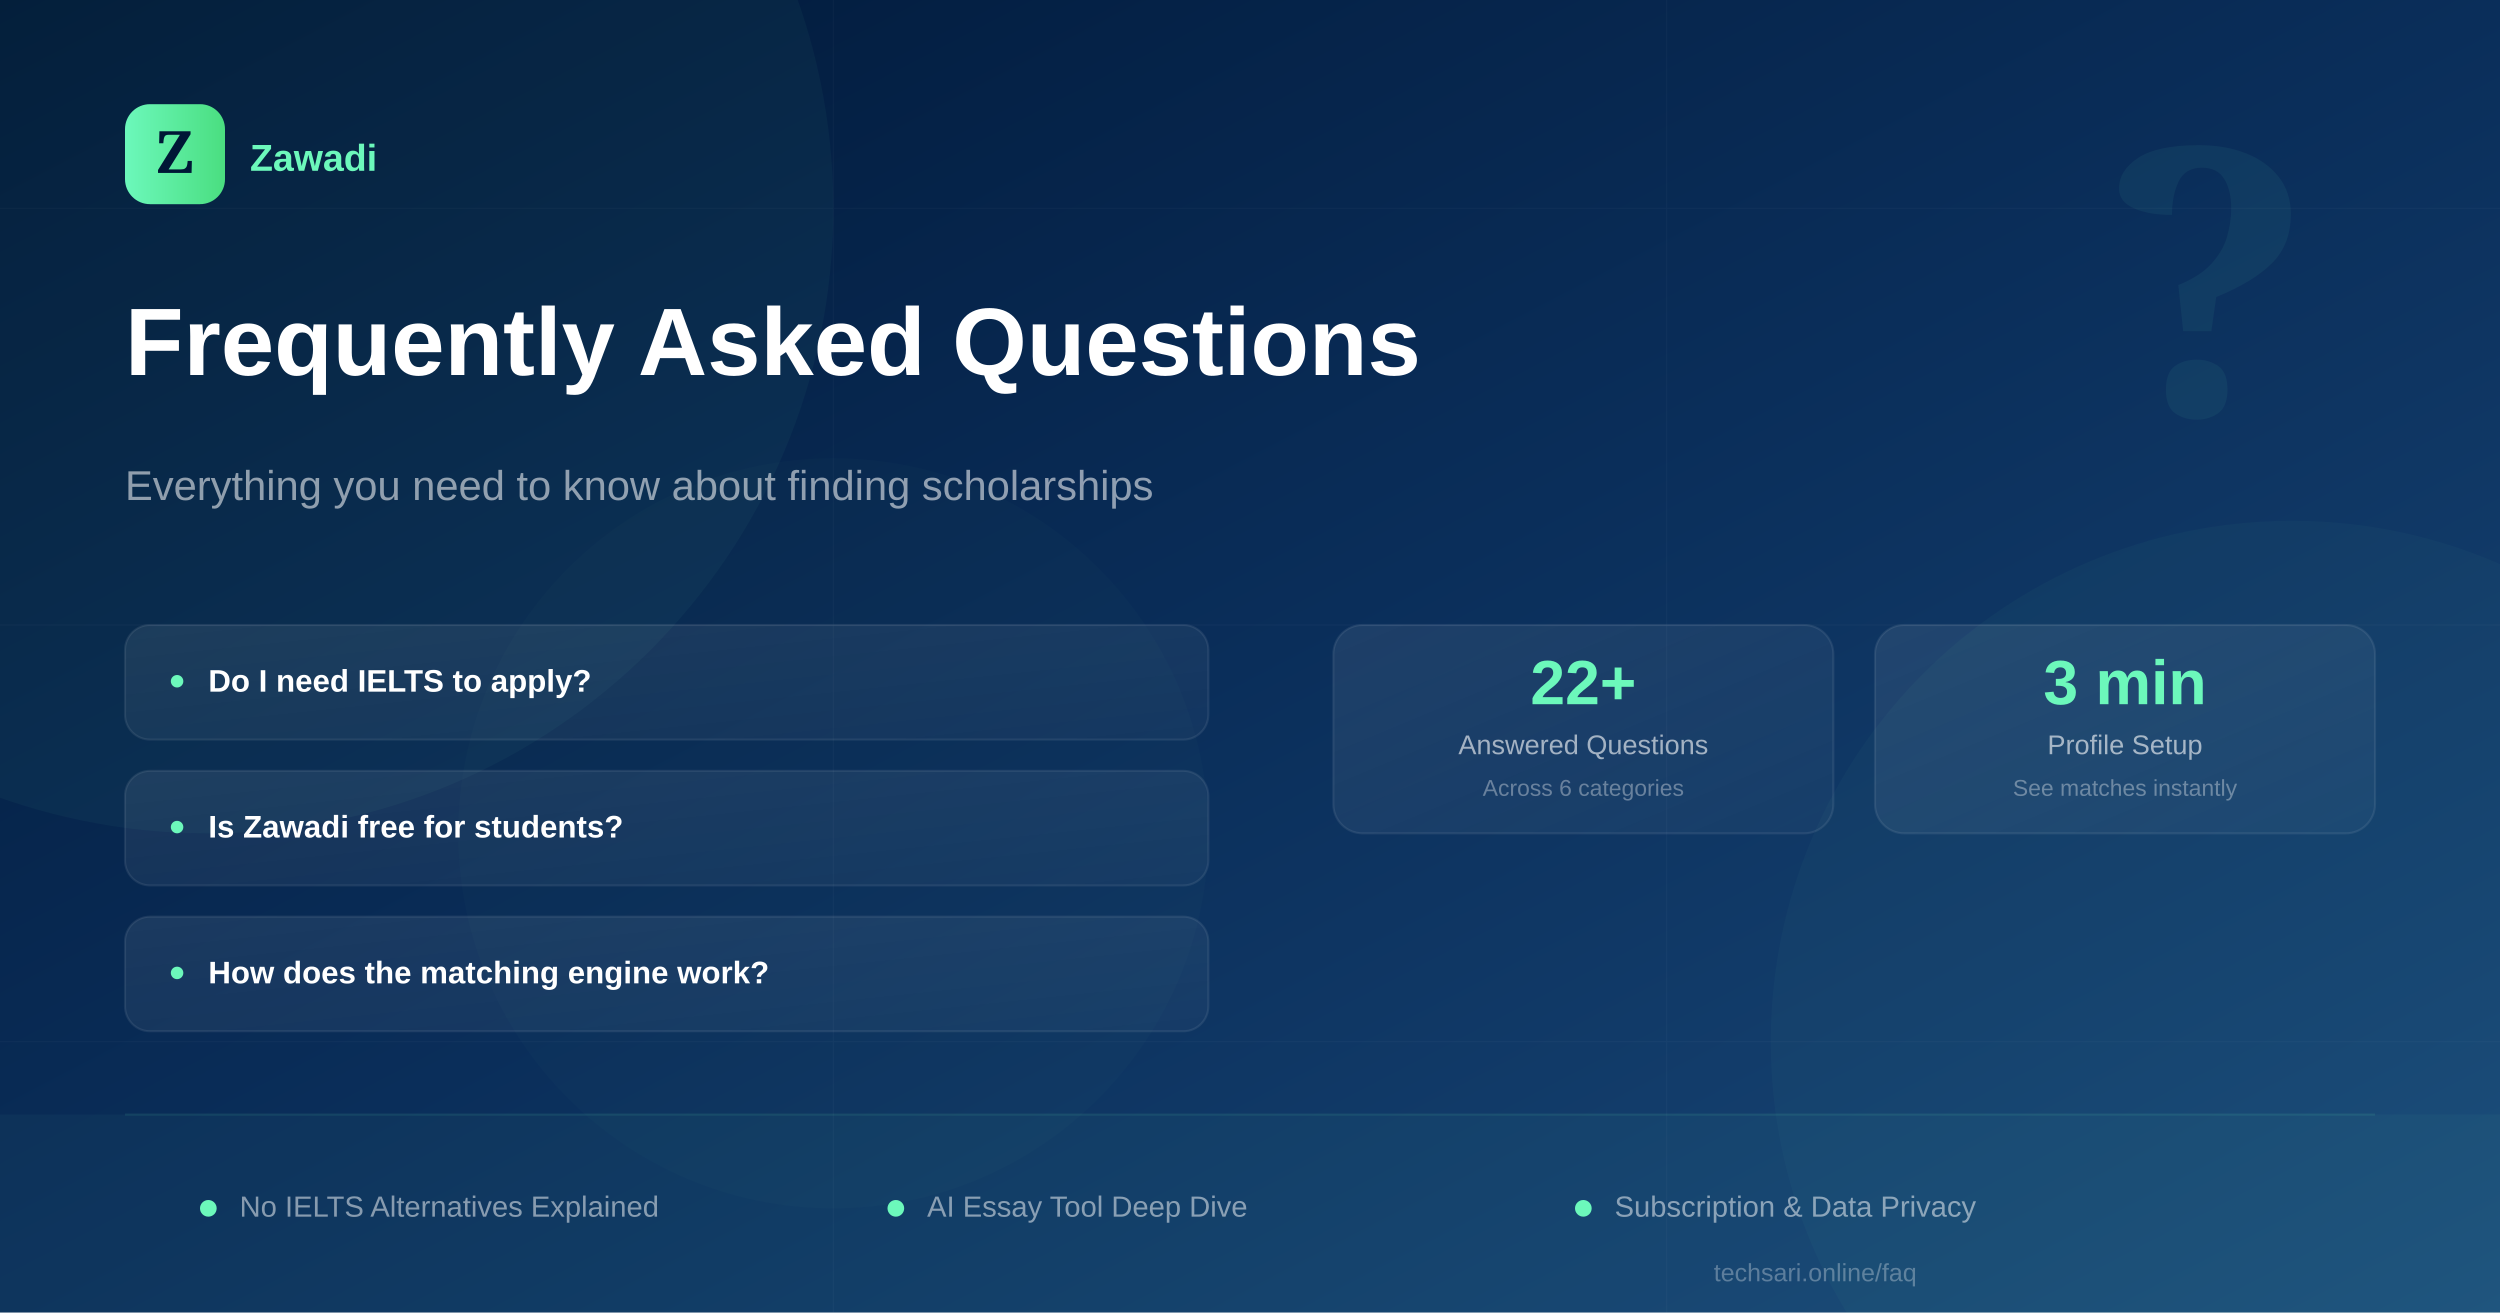
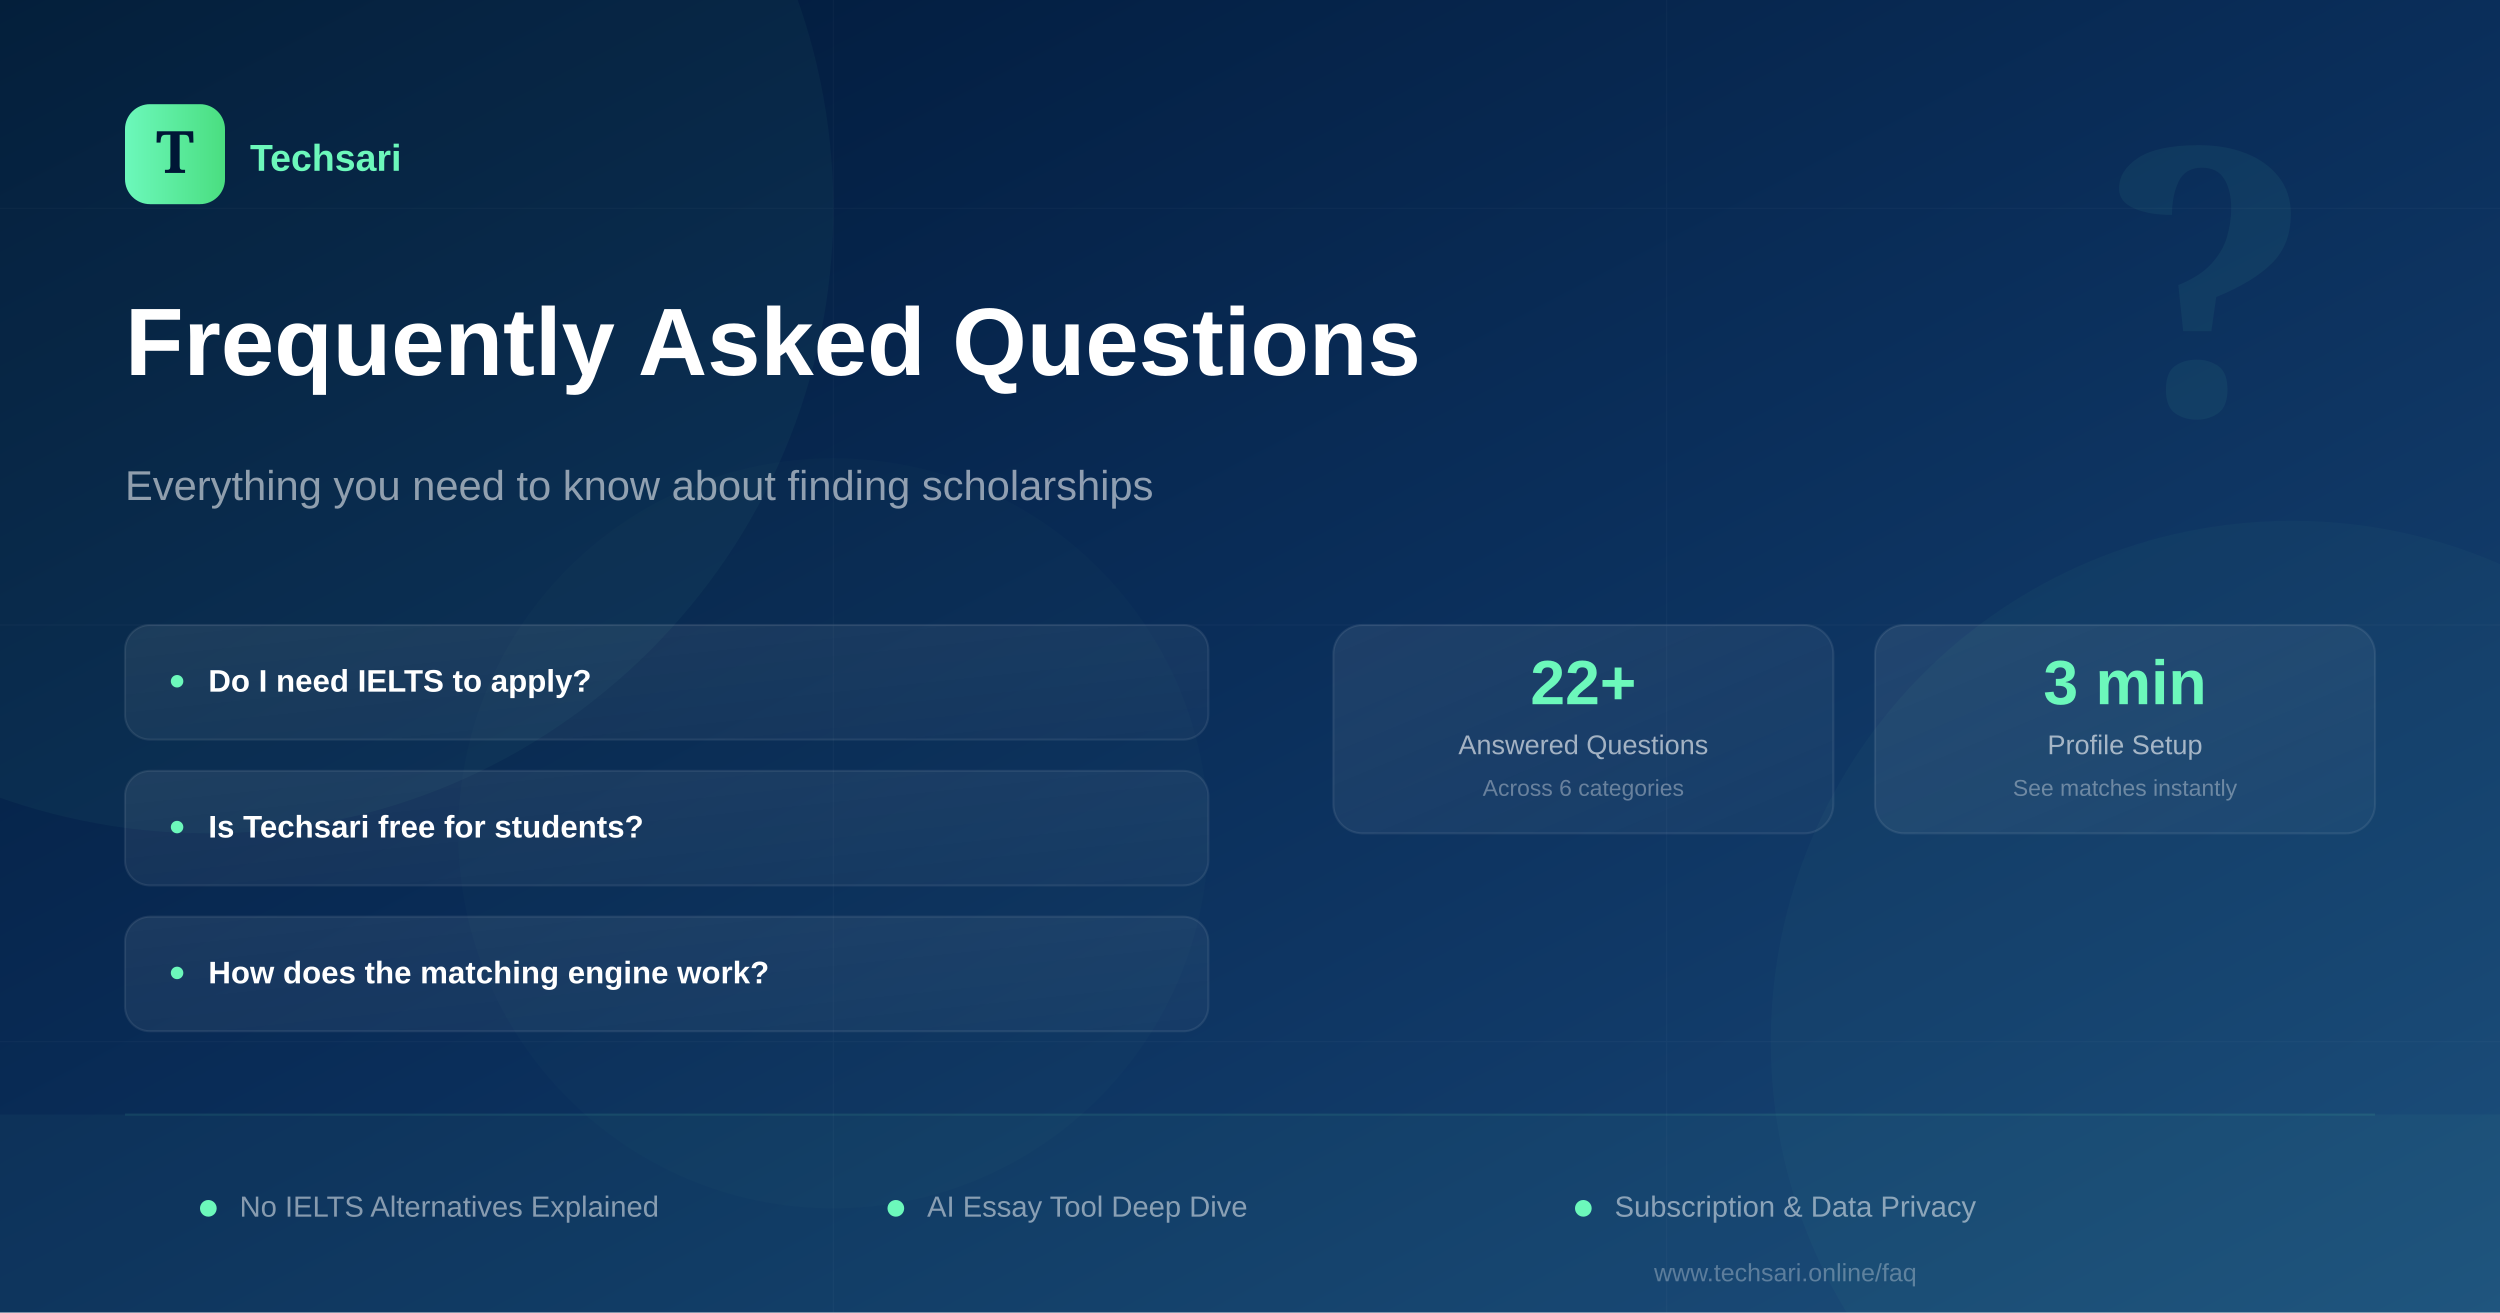
<svg xmlns="http://www.w3.org/2000/svg" width="1200" height="630" viewBox="0 0 1200 630">
  <defs>
    <linearGradient id="bg" x1="0%" y1="0%" x2="100%" y2="100%">
      <stop offset="0%" style="stop-color:#001736" />
      <stop offset="50%" style="stop-color:#0a2e5a" />
      <stop offset="100%" style="stop-color:#1a4a7a" />
    </linearGradient>
    <linearGradient id="accent" x1="0%" y1="0%" x2="100%" y2="0%">
      <stop offset="0%" style="stop-color:#6cf8bb" />
      <stop offset="100%" style="stop-color:#4ade80" />
    </linearGradient>
    <linearGradient id="cardGrad" x1="0%" y1="0%" x2="100%" y2="100%">
      <stop offset="0%" style="stop-color:rgba(255,255,255,0.08)" />
      <stop offset="100%" style="stop-color:rgba(255,255,255,0.03)" />
    </linearGradient>
  </defs>
  <rect width="1200" height="630" fill="url(#bg)" rx="0" />
  <circle cx="100" cy="100" r="300" fill="rgba(108,248,187,0.04)" />
  <circle cx="1100" cy="500" r="250" fill="rgba(108,248,187,0.03)" />
  <circle cx="400" cy="400" r="180" fill="rgba(108,248,187,0.02)" />
  <g opacity="0.03">
    <line x1="0" y1="100" x2="1200" y2="100" stroke="white" stroke-width="0.5" />
    <line x1="0" y1="300" x2="1200" y2="300" stroke="white" stroke-width="0.5" />
    <line x1="0" y1="500" x2="1200" y2="500" stroke="white" stroke-width="0.5" />
    <line x1="400" y1="0" x2="400" y2="630" stroke="white" stroke-width="0.5" />
    <line x1="800" y1="0" x2="800" y2="630" stroke="white" stroke-width="0.5" />
  </g>
  <g transform="translate(60, 50)">
    <rect width="48" height="48" rx="12" fill="url(#accent)" />
-     <text x="24" y="33" font-family="Georgia, serif" font-size="28" font-weight="bold" fill="#001736" text-anchor="middle">Z</text>
-     <text x="60" y="32" font-family="Arial, sans-serif" font-size="18" font-weight="bold" fill="#6cf8bb">Zawadi</text>
+     <text x="24" y="33" font-family="Georgia, serif" font-size="28" font-weight="bold" fill="#001736" text-anchor="middle">T</text>
+     <text x="60" y="32" font-family="Arial, sans-serif" font-size="18" font-weight="bold" fill="#6cf8bb">Techsari</text>
  </g>
  <text x="1060" y="200" font-family="Georgia, serif" font-size="180" font-weight="bold" fill="rgba(108,248,187,0.06)" text-anchor="middle">?</text>
  <text x="60" y="180" font-family="Arial, sans-serif" font-size="46" font-weight="bold" fill="white">
    Frequently Asked Questions
  </text>
  <text x="60" y="240" font-family="Arial, sans-serif" font-size="20" fill="rgba(255,255,255,0.55)">
    Everything you need to know about finding scholarships
  </text>
  <g transform="translate(60, 300)">
    <rect width="520" height="55" rx="12" fill="url(#cardGrad)" stroke="rgba(255,255,255,0.08)" stroke-width="1" />
    <circle cx="25" cy="27" r="3" fill="#6cf8bb" />
    <text x="40" y="32" font-family="Arial, sans-serif" font-size="15" font-weight="bold" fill="white">Do I need IELTS to apply?</text>
  </g>
  <g transform="translate(60, 370)">
    <rect width="520" height="55" rx="12" fill="url(#cardGrad)" stroke="rgba(255,255,255,0.08)" stroke-width="1" />
    <circle cx="25" cy="27" r="3" fill="#6cf8bb" />
-     <text x="40" y="32" font-family="Arial, sans-serif" font-size="15" font-weight="bold" fill="white">Is Zawadi free for students?</text>
+     <text x="40" y="32" font-family="Arial, sans-serif" font-size="15" font-weight="bold" fill="white">Is Techsari free for students?</text>
  </g>
  <g transform="translate(60, 440)">
    <rect width="520" height="55" rx="12" fill="url(#cardGrad)" stroke="rgba(255,255,255,0.08)" stroke-width="1" />
    <circle cx="25" cy="27" r="3" fill="#6cf8bb" />
    <text x="40" y="32" font-family="Arial, sans-serif" font-size="15" font-weight="bold" fill="white">How does the matching engine work?</text>
  </g>
  <g transform="translate(640, 300)">
    <rect width="240" height="100" rx="14" fill="url(#cardGrad)" stroke="rgba(255,255,255,0.08)" stroke-width="1" />
    <text x="120" y="38" font-family="Arial, sans-serif" font-size="30" font-weight="bold" fill="#6cf8bb" text-anchor="middle">22+</text>
    <text x="120" y="62" font-family="Arial, sans-serif" font-size="13" fill="rgba(255,255,255,0.6)" text-anchor="middle">Answered Questions</text>
    <text x="120" y="82" font-family="Arial, sans-serif" font-size="11" fill="rgba(255,255,255,0.35)" text-anchor="middle">Across 6 categories</text>
  </g>
  <g transform="translate(900, 300)">
    <rect width="240" height="100" rx="14" fill="url(#cardGrad)" stroke="rgba(255,255,255,0.08)" stroke-width="1" />
    <text x="120" y="38" font-family="Arial, sans-serif" font-size="30" font-weight="bold" fill="#6cf8bb" text-anchor="middle">3 min</text>
    <text x="120" y="62" font-family="Arial, sans-serif" font-size="13" fill="rgba(255,255,255,0.6)" text-anchor="middle">Profile Setup</text>
    <text x="120" y="82" font-family="Arial, sans-serif" font-size="11" fill="rgba(255,255,255,0.35)" text-anchor="middle">See matches instantly</text>
  </g>
  <rect x="0" y="535" width="1200" height="95" fill="rgba(108,248,187,0.04)" />
  <line x1="60" y1="535" x2="1140" y2="535" stroke="rgba(108,248,187,0.1)" stroke-width="1" />
  <circle cx="100" cy="580" r="4" fill="#6cf8bb" />
  <text x="115" y="584" font-family="Arial, sans-serif" font-size="14" fill="rgba(255,255,255,0.5)">No IELTS Alternatives Explained</text>
  <circle cx="430" cy="580" r="4" fill="#6cf8bb" />
  <text x="445" y="584" font-family="Arial, sans-serif" font-size="14" fill="rgba(255,255,255,0.5)">AI Essay Tool Deep Dive</text>
  <circle cx="760" cy="580" r="4" fill="#6cf8bb" />
  <text x="775" y="584" font-family="Arial, sans-serif" font-size="14" fill="rgba(255,255,255,0.5)">Subscription &amp; Data Privacy</text>
-   <text x="920" y="615" font-family="Arial, sans-serif" font-size="12" fill="rgba(255,255,255,0.3)" text-anchor="end">techsari.online/faq</text>
+   <text x="920" y="615" font-family="Arial, sans-serif" font-size="12" fill="rgba(255,255,255,0.3)" text-anchor="end">www.techsari.online/faq</text>
</svg>
